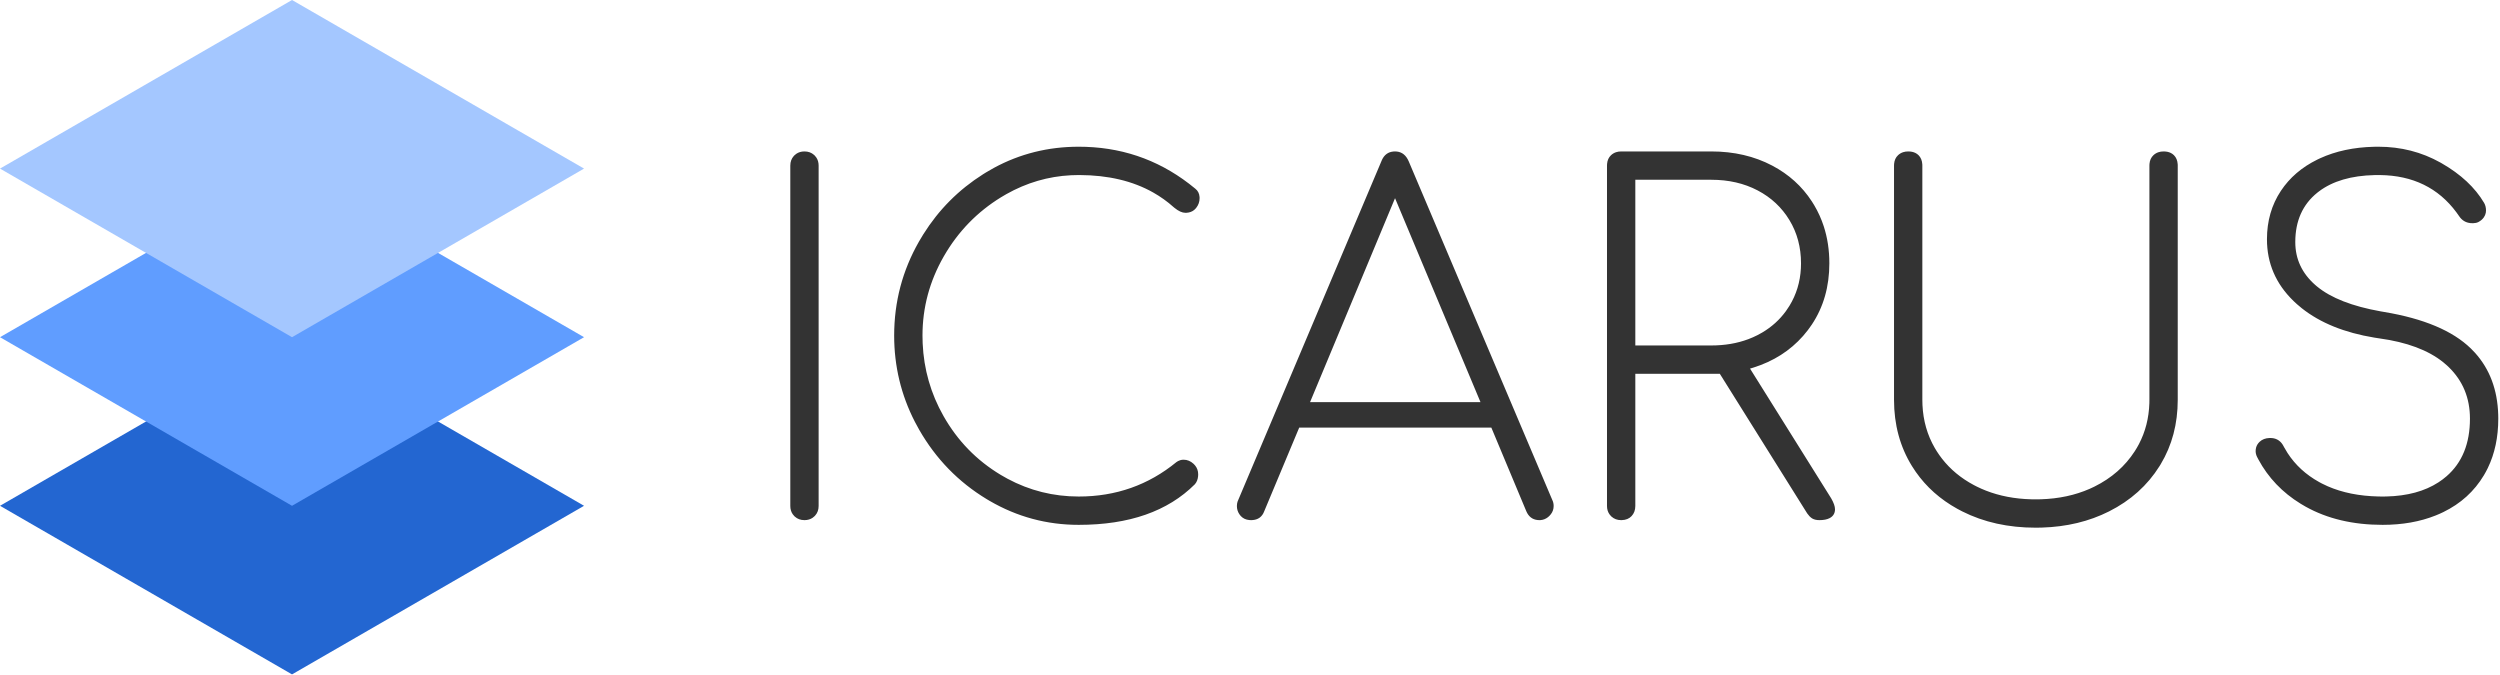
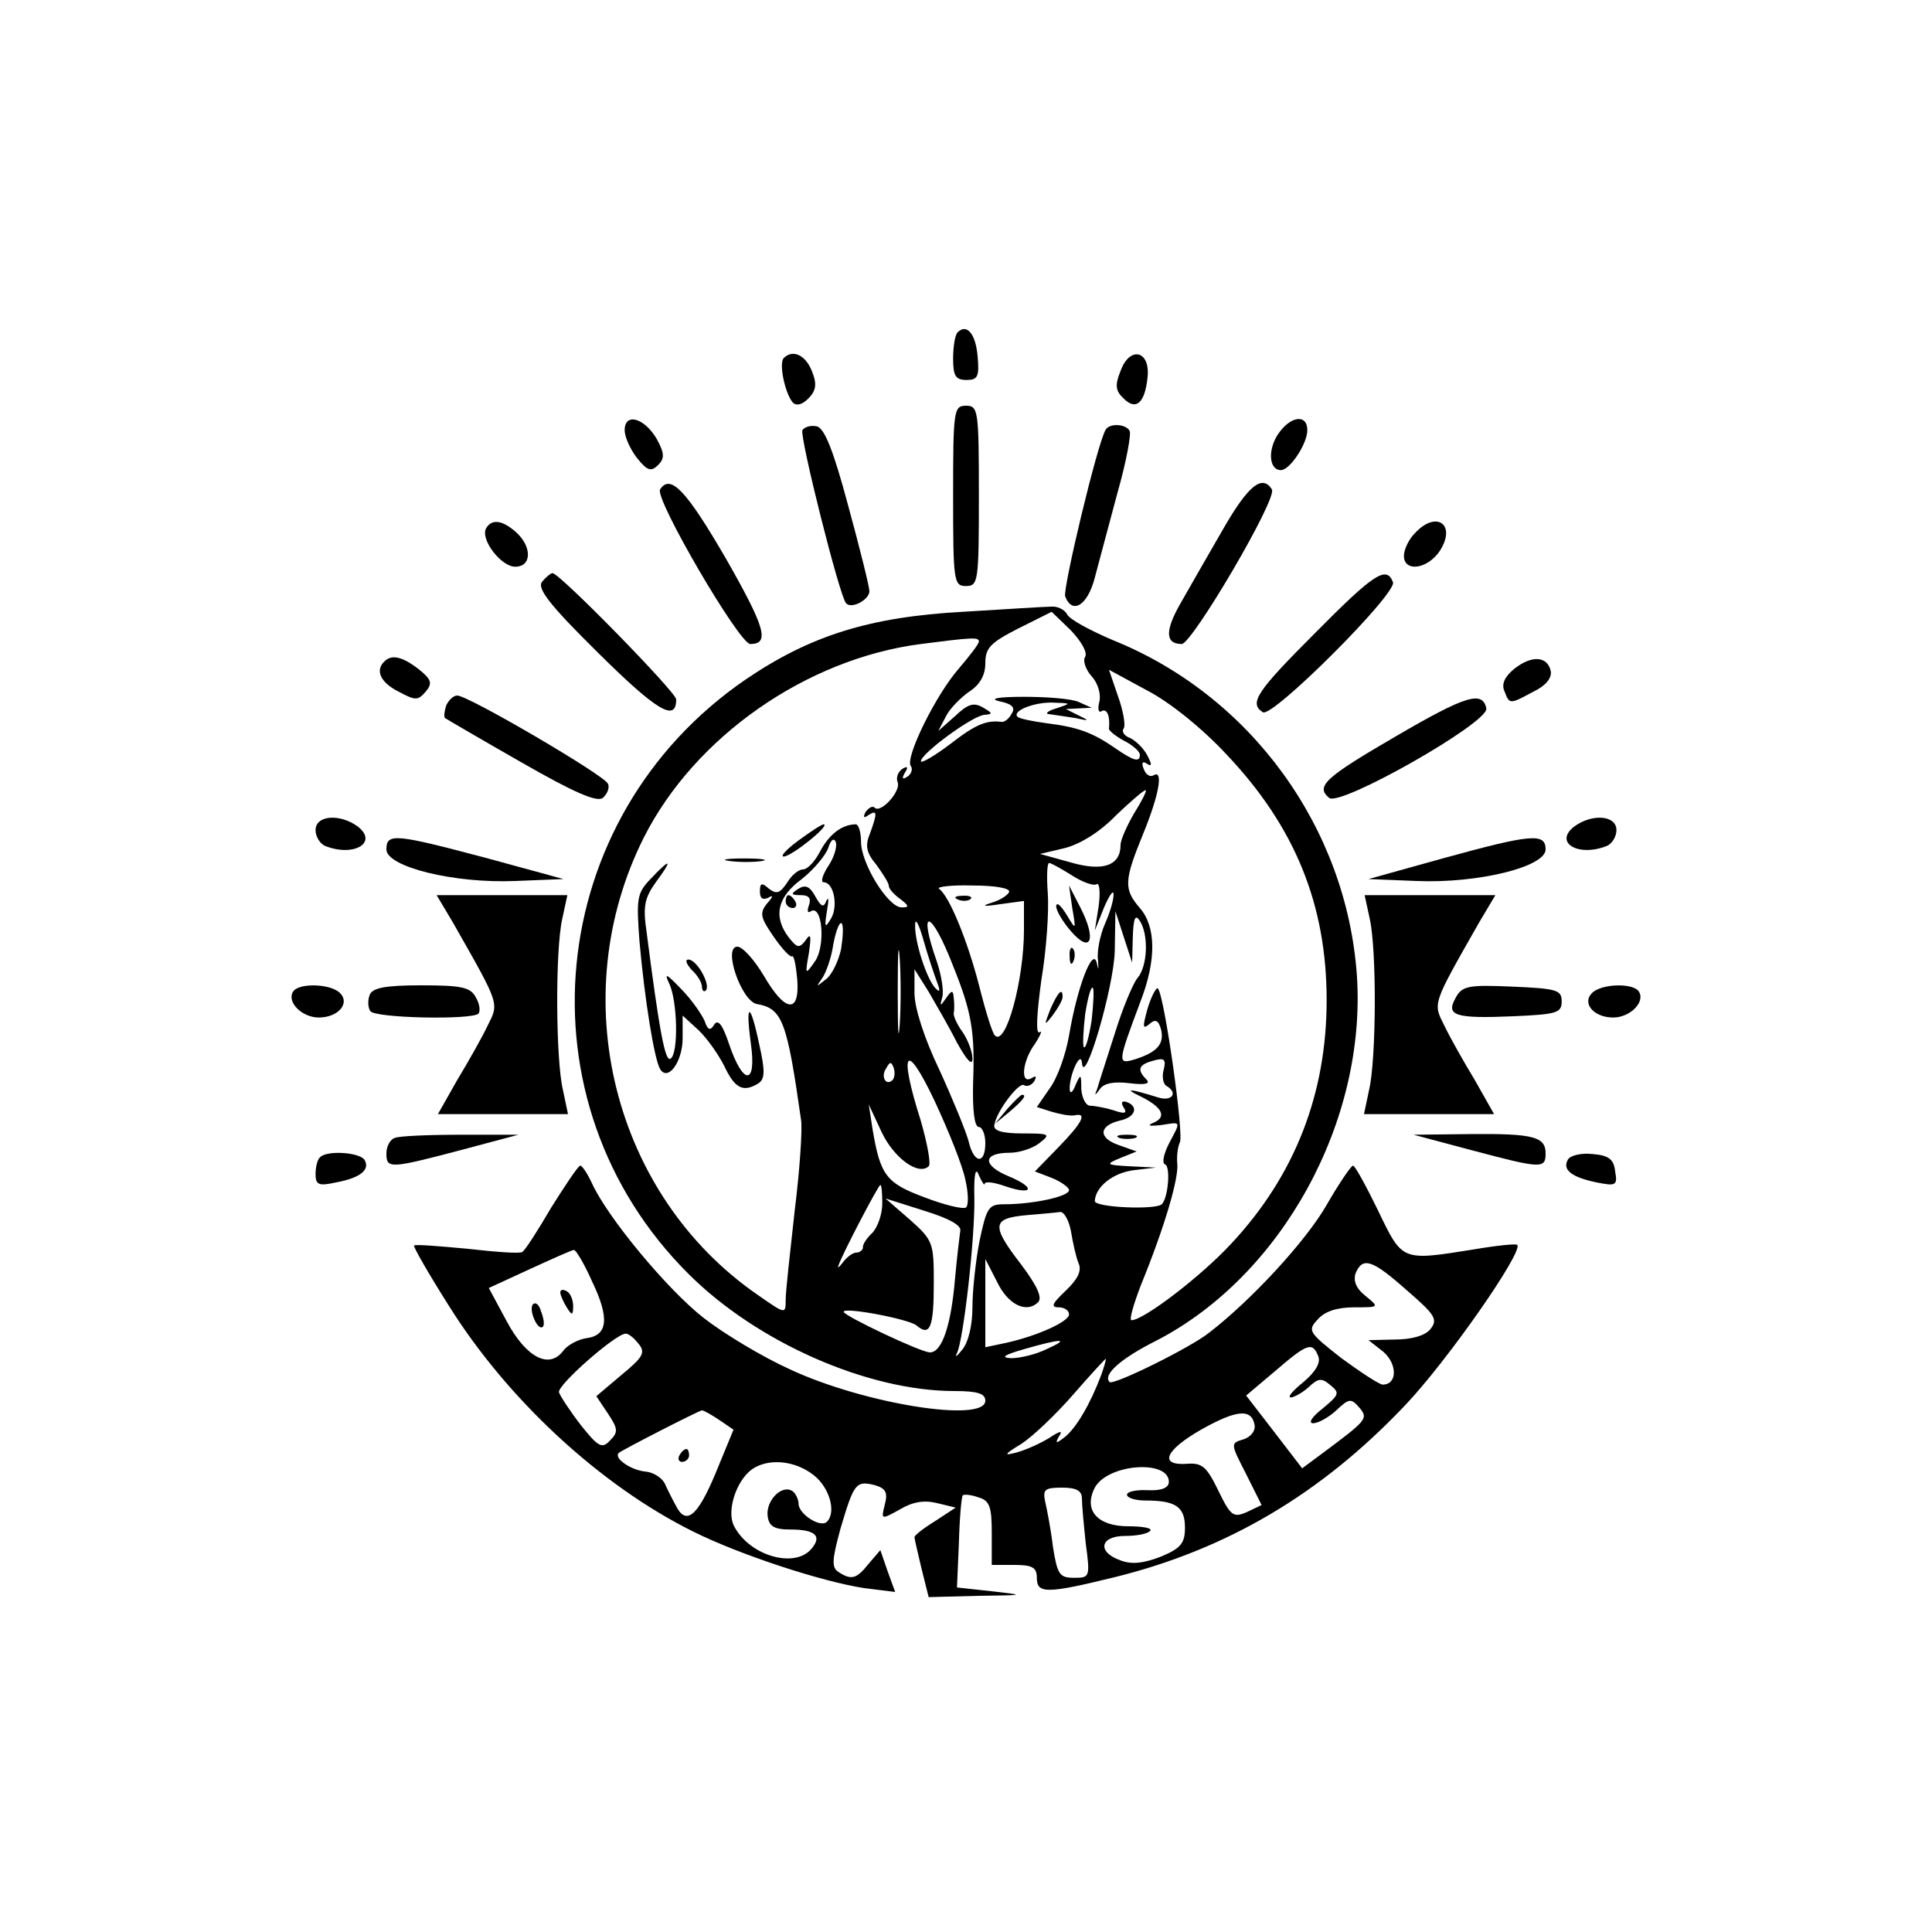
- <svg xmlns="http://www.w3.org/2000/svg" version="1.1" width="949" height="256" viewbox="0 0 949 256">
-   <path fill="#2366d1" d="M110.851 128L221.703 192L110.851 256L0 192Z" />
-   <path fill="#609dff" d="M110.851 64L221.703 128L110.851 192L0 128Z" />
-   <path fill="#a4c7ff" d="M110.851 0L221.703 64L110.851 128L0 64Z" />
-   <g transform="translate(300, 55.695), scale(0.7)" fill="#333">
-     <path d="M 613.888 10.24 L 613.888 137.216 A 60.705 60.705 0 0 0 613.954 140.055 Q 614.553 152.847 620.602 163.316 A 50.135 50.135 0 0 0 621.696 165.12 A 51.598 51.598 0 0 0 624.562 169.185 Q 631.357 177.897 641.762 183.449 A 63.11 63.11 0 0 0 643.456 184.32 A 61.649 61.649 0 0 0 648.369 186.492 Q 659.467 190.833 672.846 191.198 A 90.809 90.809 0 0 0 675.328 191.232 A 90.563 90.563 0 0 0 678.104 191.19 Q 692.78 190.74 704.7 185.489 A 61.259 61.259 0 0 0 707.2 184.32 Q 721.152 177.408 729.088 165.12 A 49.502 49.502 0 0 0 731.322 161.299 Q 736.63 151.203 736.997 139.036 A 60.335 60.335 0 0 0 737.024 137.216 L 737.024 10.24 A 10.857 10.857 0 0 1 737.062 9.315 Q 737.313 6.384 739.2 4.608 A 7.256 7.256 0 0 1 741.925 2.981 Q 743.196 2.56 744.704 2.56 Q 746.956 2.56 748.602 3.369 A 6.472 6.472 0 0 1 750.336 4.608 Q 752.167 6.439 752.361 9.499 A 11.729 11.729 0 0 1 752.384 10.24 L 752.384 137.216 Q 752.384 156.807 743.135 172.194 A 64.077 64.077 0 0 1 742.528 173.184 Q 732.672 188.928 715.136 197.76 Q 698.912 205.931 678.635 206.543 A 109.71 109.71 0 0 1 675.328 206.592 Q 653.056 206.592 635.52 197.76 A 77.835 77.835 0 0 1 632.828 196.338 Q 618.963 188.661 610.337 176.346 A 65.778 65.778 0 0 1 608.256 173.184 Q 598.528 157.44 598.528 137.216 L 598.528 10.24 A 10.857 10.857 0 0 1 598.566 9.315 Q 598.817 6.384 600.704 4.608 A 7.256 7.256 0 0 1 603.429 2.981 Q 604.7 2.56 606.208 2.56 Q 608.46 2.56 610.106 3.369 A 6.472 6.472 0 0 1 611.84 4.608 Q 613.671 6.439 613.865 9.499 A 11.729 11.729 0 0 1 613.888 10.24 Z M 895.488 8.96 A 69.507 69.507 0 0 0 894.88 8.615 Q 879.509 0 861.184 0 A 100.005 100.005 0 0 0 858.79 0.028 Q 842.342 0.422 829.568 6.272 A 61.75 61.75 0 0 0 828.078 6.979 Q 815.456 13.172 808.32 23.936 Q 800.768 35.328 800.768 50.176 Q 800.768 69.697 815.175 83.659 A 59.222 59.222 0 0 0 817.024 85.376 A 60.63 60.63 0 0 0 819.68 87.606 Q 834.727 99.526 859.059 103.529 A 133.91 133.91 0 0 0 861.696 103.936 Q 884.116 107.004 896.419 116.925 A 41.61 41.61 0 0 1 898.432 118.656 A 43.592 43.592 0 0 1 899.28 119.455 Q 910.848 130.653 910.848 147.456 Q 910.848 167.68 898.176 178.688 A 39.281 39.281 0 0 1 893.72 182.034 Q 882.522 189.266 865.531 189.672 A 85.481 85.481 0 0 1 863.488 189.696 A 102.18 102.18 0 0 1 861.3 189.673 Q 845.567 189.336 833.654 184.112 A 55.097 55.097 0 0 1 830.592 182.656 A 56.619 56.619 0 0 1 829.066 181.842 Q 818.274 175.871 811.94 166.114 A 47.528 47.528 0 0 1 809.984 162.816 A 12.115 12.115 0 0 0 809.808 162.46 Q 807.734 158.428 803.571 158.002 A 9.942 9.942 0 0 0 802.56 157.952 A 12.194 12.194 0 0 0 802.217 157.957 Q 798.871 158.051 796.8 160 A 7.449 7.449 0 0 0 796.119 160.731 Q 794.934 162.191 794.688 164.094 A 8.003 8.003 0 0 0 794.624 165.12 A 6.218 6.218 0 0 0 794.708 166.137 Q 794.803 166.708 795.004 167.28 A 7.895 7.895 0 0 0 795.392 168.192 A 65.044 65.044 0 0 0 796.099 169.546 Q 804.091 184.419 819.055 193.615 A 74.4 74.4 0 0 0 821.76 195.2 Q 839.424 205.056 863.488 205.056 Q 879.548 205.056 892.299 199.951 A 62.036 62.036 0 0 0 896.384 198.144 Q 910.592 191.232 918.4 178.176 A 51.186 51.186 0 0 0 920.533 174.225 Q 926.208 162.515 926.208 147.456 A 72.811 72.811 0 0 0 926.178 145.354 Q 925.592 125.061 913.589 111.755 A 49.8 49.8 0 0 0 911.36 109.44 Q 896.512 94.976 864.256 89.6 A 157.882 157.882 0 0 1 862.446 89.288 Q 839.242 85.142 827.904 75.776 A 41.218 41.218 0 0 1 826.977 74.987 Q 816.128 65.472 816.128 51.712 A 49.293 49.293 0 0 1 816.128 51.578 Q 816.175 34.522 828.032 24.96 A 35.234 35.234 0 0 1 828.891 24.289 Q 840.118 15.794 859.213 15.381 A 91.194 91.194 0 0 1 861.184 15.36 A 73.044 73.044 0 0 1 862.037 15.365 Q 888.747 15.677 903.514 35.593 A 59.37 59.37 0 0 1 904.96 37.632 Q 907.22 41.022 911.076 41.419 A 10.261 10.261 0 0 0 912.128 41.472 A 14.543 14.543 0 0 0 912.743 41.459 Q 914.336 41.392 915.2 40.96 A 10.655 10.655 0 0 0 915.336 40.891 Q 916.348 40.366 917.135 39.681 A 7.607 7.607 0 0 0 918.4 38.272 Q 919.197 37.122 919.442 35.787 A 6.761 6.761 0 0 0 919.552 34.56 Q 919.552 32.256 918.528 30.464 Q 911.104 17.92 895.488 8.96 Z M 160.311 0.068 A 110.648 110.648 0 0 0 156.416 0 Q 131.565 0 110.402 11.483 A 99.343 99.343 0 0 0 106.112 13.952 A 109.009 109.009 0 0 0 104.543 14.926 Q 84.677 27.489 72.14 47.479 A 111.393 111.393 0 0 0 69.76 51.456 Q 56.32 75.008 56.32 102.4 Q 56.32 127.331 67.56 149.187 A 107.592 107.592 0 0 0 69.888 153.472 Q 83.456 177.152 106.496 191.104 A 103.444 103.444 0 0 0 108.082 192.045 Q 130.459 205.056 156.416 205.056 Q 197.376 205.056 219.392 183.04 Q 220.918 181.296 221.145 178.624 A 11.364 11.364 0 0 0 221.184 177.664 Q 221.184 174.906 219.514 172.852 A 8.614 8.614 0 0 0 218.752 172.032 A 10.501 10.501 0 0 0 218.638 171.925 Q 216.248 169.728 213.248 169.728 A 6.244 6.244 0 0 0 211.549 169.961 Q 210.906 170.141 210.291 170.463 A 7.508 7.508 0 0 0 209.408 171.008 Q 186.624 189.696 156.416 189.696 Q 135.765 189.696 117.743 180.022 A 87.237 87.237 0 0 1 114.048 177.92 Q 94.464 166.144 83.072 146.048 Q 72.704 127.758 71.772 106.604 A 95.549 95.549 0 0 1 71.68 102.4 Q 71.68 79.616 83.2 59.52 A 97.348 97.348 0 0 1 83.35 59.26 Q 94.847 39.346 114.304 27.392 A 88.056 88.056 0 0 1 117.155 25.713 Q 133.663 16.406 152.218 15.466 A 82.911 82.911 0 0 1 156.416 15.36 A 117.212 117.212 0 0 1 156.817 15.361 Q 180.184 15.441 196.829 24.848 A 63.01 63.01 0 0 1 207.872 32.768 A 23.034 23.034 0 0 0 208.339 33.158 Q 211.641 35.84 214.272 35.84 A 9.974 9.974 0 0 0 214.911 35.82 Q 217.343 35.664 219.009 34.296 A 6.873 6.873 0 0 0 219.904 33.408 A 9.994 9.994 0 0 0 220.133 33.126 Q 221.952 30.799 221.952 27.904 A 8.988 8.988 0 0 0 221.929 27.259 Q 221.724 24.398 219.648 22.784 A 110.881 110.881 0 0 0 219.543 22.697 Q 193.686 1.244 160.311 0.068 Z M 551.168 198.4 L 504.064 123.136 L 499.456 123.136 L 458.24 123.136 L 458.24 194.816 Q 458.24 198.144 456.192 200.32 Q 454.232 202.403 450.865 202.492 A 11.487 11.487 0 0 1 450.56 202.496 Q 447.452 202.496 445.349 200.598 A 7.871 7.871 0 0 1 445.056 200.32 A 7.525 7.525 0 0 1 444.182 199.275 Q 442.889 197.403 442.88 194.85 A 10.179 10.179 0 0 1 442.88 194.816 L 442.88 10.24 A 10.857 10.857 0 0 1 442.918 9.315 Q 443.169 6.384 445.056 4.608 A 7.256 7.256 0 0 1 447.781 2.981 Q 449.052 2.56 450.56 2.56 L 499.456 2.56 Q 517.888 2.56 532.48 10.24 Q 545.954 17.332 553.971 29.662 A 58.968 58.968 0 0 1 555.264 31.744 A 56.737 56.737 0 0 1 560.414 43.13 Q 563.456 52.468 563.456 63.232 Q 563.456 82.2 553.946 96.465 A 56.692 56.692 0 0 1 551.808 99.456 A 58.849 58.849 0 0 1 549.212 102.618 Q 538.621 114.637 522.253 119.779 A 72.195 72.195 0 0 1 520.448 120.32 L 564.48 190.72 Q 566.528 194.304 566.528 196.608 A 6.599 6.599 0 0 1 566.478 197.436 Q 566.253 199.208 565.035 200.395 A 5.625 5.625 0 0 1 564.352 200.96 A 6.473 6.473 0 0 1 563.547 201.443 Q 561.472 202.496 558.08 202.496 Q 555.751 202.496 554.27 201.649 A 4.911 4.911 0 0 1 553.984 201.472 Q 552.654 200.585 551.515 198.93 A 14.447 14.447 0 0 1 551.168 198.4 Z M 399.104 197.632 L 380.16 152.32 L 275.968 152.32 L 257.024 197.632 Q 255.324 202.248 250.396 202.483 A 11.297 11.297 0 0 1 249.856 202.496 A 10.258 10.258 0 0 1 248.931 202.455 Q 246.143 202.203 244.4 200.383 A 6.997 6.997 0 0 1 244.224 200.192 A 8.678 8.678 0 0 1 243.477 199.224 Q 242.176 197.264 242.176 194.816 A 7.805 7.805 0 0 1 242.282 193.521 A 7.181 7.181 0 0 1 242.944 191.488 L 320.512 7.936 A 12.196 12.196 0 0 1 320.852 7.129 Q 322.805 2.936 327.14 2.591 A 10.038 10.038 0 0 1 327.936 2.56 A 9.004 9.004 0 0 1 328.947 2.615 Q 333.29 3.106 335.36 7.936 L 413.184 191.488 Q 413.952 193.024 413.952 194.816 A 7.64 7.64 0 0 1 413.846 196.101 Q 413.457 198.383 411.648 200.192 A 9.044 9.044 0 0 1 410.871 200.886 Q 409.083 202.303 406.879 202.473 A 7.908 7.908 0 0 1 406.272 202.496 A 9.93 9.93 0 0 1 405.339 202.453 Q 400.96 202.04 399.104 197.632 Z M 15.36 10.24 L 15.36 194.816 Q 15.36 197.924 13.462 200.027 A 7.871 7.871 0 0 1 13.184 200.32 A 7.525 7.525 0 0 1 12.139 201.194 Q 10.267 202.487 7.714 202.496 A 10.179 10.179 0 0 1 7.68 202.496 Q 4.572 202.496 2.469 200.598 A 7.871 7.871 0 0 1 2.176 200.32 A 7.525 7.525 0 0 1 1.302 199.275 Q 0.009 197.403 0 194.85 A 10.179 10.179 0 0 1 0 194.816 L 0 10.24 Q 0 7.132 1.898 5.029 A 7.871 7.871 0 0 1 2.176 4.736 A 7.525 7.525 0 0 1 3.221 3.862 Q 5.093 2.569 7.646 2.56 A 10.179 10.179 0 0 1 7.68 2.56 Q 10.788 2.56 12.891 4.458 A 7.871 7.871 0 0 1 13.184 4.736 A 7.525 7.525 0 0 1 14.058 5.781 Q 15.351 7.653 15.36 10.206 A 10.179 10.179 0 0 1 15.36 10.24 Z M 281.856 138.496 L 374.272 138.496 L 327.936 27.904 L 281.856 138.496 Z M 458.24 107.776 L 499.456 107.776 Q 510.418 107.776 519.519 104.362 A 48.175 48.175 0 0 0 524.544 102.144 A 47.471 47.471 0 0 0 527.059 100.761 Q 534.75 96.219 539.878 89.183 A 43.678 43.678 0 0 0 541.824 86.272 Q 547.436 77.109 548.027 65.896 A 50.673 50.673 0 0 0 548.096 63.232 Q 548.096 50.176 541.824 39.808 Q 535.552 29.44 524.544 23.68 Q 513.536 17.92 499.456 17.92 L 458.24 17.92 L 458.24 107.776 Z" vector-effect="non-scaling-stroke" />
+ <svg xmlns="http://www.w3.org/2000/svg" version="1.0" width="300pt" height="300pt" viewBox="0 0 300 300" preserveAspectRatio="xMidYMid meet">
+   <g transform="translate(0,300) scale(0.1,-0.1)" fill="#000000" stroke="none">
+     <path d="M1487 2484 c-4 -4 -7 -22 -7 -41 0 -27 4 -33 21 -33 17 0 20 5 17 37 -3 35 -17 51 -31 37z" />
+     <path d="M1217 2444 c-8 -8 2 -55 14 -69 6 -6 15 -3 24 6 12 12 14 22 6 42 -10 26 -30 35 -44 21z" />
+     <path d="M1740 2424 c-9 -22 -8 -31 5 -43 19 -19 33 -7 37 34 4 41 -28 48 -42 9z" />
+     <path d="M1480 2230 c0 -133 1 -140 20 -140 19 0 20 7 20 140 0 133 -1 140 -20 140 -19 0 -20 -7 -20 -140z" />
+     <path d="M970 2332 c0 -11 9 -30 19 -43 16 -20 22 -22 33 -11 10 10 10 18 -2 40 -19 33 -50 42 -50 14z" />
+     <path d="M1984 2325 c-16 -25 -13 -55 5 -55 14 0 41 41 41 62 0 26 -27 22 -46 -7z" />
+     <path d="M1246 2332 c-5 -8 58 -260 68 -269 9 -9 36 6 36 19 0 7 -15 67 -33 133 -23 86 -37 121 -49 123 -9 2 -19 -1 -22 -6z" />
+     <path d="M1717 2333 c-13 -21 -67 -248 -63 -259 11 -29 35 -14 46 29 6 23 22 82 35 131 14 49 22 93 19 97 -6 11 -31 12 -37 2z" />
+     <path d="M1025 2240 c-9 -14 123 -240 140 -240 31 0 23 26 -38 133 -61 105 -86 132 -102 107z" />
+     <path d="M1899 2178 c-23 -40 -53 -92 -66 -115 -24 -42 -24 -63 2 -63 16 0 149 226 140 240 -15 24 -37 6 -76 -62z" />
+     <path d="M755 2180 c-10 -17 23 -60 45 -60 26 0 26 31 2 53 -21 19 -38 22 -47 7z" />
+     <path d="M2197 2172 c-10 -10 -17 -26 -17 -35 0 -26 37 -21 56 8 26 41 -6 63 -39 27z" />
+     <path d="M842 2097 c-9 -10 11 -36 87 -111 91 -90 121 -108 121 -72 0 11 -181 196 -192 196 -3 0 -10 -6 -16 -13z" />
+     <path d="M2042 2017 c-91 -91 -103 -109 -81 -123 15 -9 209 185 202 202 -10 26 -29 14 -121 -79z" />
+     <path d="M1495 2050 c-145 -8 -237 -37 -337 -105 -314 -215 -357 -656 -89 -923 106 -106 278 -182 413 -182 36 0 48 -4 48 -15 0 -35 -189 -5 -304 49 -42 19 -102 55 -134 80 -57 45 -149 156 -173 209 -7 15 -15 27 -18 27 -3 0 -23 -30 -45 -65 -21 -36 -41 -67 -45 -69 -3 -3 -42 0 -86 5 -43 4 -80 7 -82 5 -2 -1 22 -43 53 -92 91 -146 235 -280 380 -352 72 -36 200 -78 266 -88 l48 -6 -12 33 -11 32 -18 -21 c-19 -24 -27 -26 -47 -13 -11 7 -10 19 3 67 21 71 24 75 53 68 17 -5 21 -11 16 -30 -6 -24 -6 -24 23 -8 20 12 38 15 58 10 l29 -7 -32 -21 c-18 -11 -32 -22 -32 -25 0 -2 5 -24 11 -49 l11 -44 77 2 c73 1 74 1 22 7 l-55 6 3 70 c1 38 4 71 6 73 2 2 13 1 24 -3 18 -5 21 -15 21 -56 l0 -49 35 0 c28 0 35 -4 35 -20 0 -25 15 -25 121 1 174 43 320 129 450 266 66 69 185 240 175 250 -2 2 -32 -1 -67 -7 -113 -18 -111 -19 -149 60 -19 39 -36 70 -39 70 -3 0 -22 -28 -41 -61 -32 -56 -117 -148 -182 -198 -28 -23 -150 -83 -155 -77 -11 11 16 36 74 65 194 101 325 340 310 566 -16 230 -165 435 -379 521 -35 15 -67 32 -71 40 -4 8 -16 13 -25 12 -9 0 -71 -4 -137 -8z m190 -70 c-4 -6 1 -20 10 -30 10 -11 15 -28 12 -40 -3 -11 -1 -18 4 -14 8 4 13 -8 11 -27 -1 -3 10 -12 23 -19 14 -7 25 -17 25 -22 0 -12 -9 -10 -38 10 -36 25 -59 33 -107 39 -22 3 -42 7 -45 10 -9 9 26 23 55 22 29 -1 29 -1 5 -9 -14 -4 -18 -9 -10 -9 8 -1 26 -4 40 -6 22 -5 22 -4 5 4 l-20 10 20 1 20 1 -20 9 c-11 5 -49 8 -85 8 -41 0 -55 -3 -38 -7 20 -4 25 -10 19 -19 -4 -8 -11 -13 -15 -13 -24 3 -40 -3 -80 -34 -25 -19 -46 -31 -46 -27 0 12 82 72 99 72 13 1 12 3 -2 11 -15 9 -24 6 -44 -13 l-26 -23 12 23 c6 12 23 29 36 38 17 11 25 26 25 44 0 24 8 32 51 54 l52 26 30 -29 c16 -17 26 -34 22 -41z m-165 24 c0 -4 -14 -22 -31 -42 -36 -41 -83 -137 -75 -151 4 -5 1 -13 -5 -17 -8 -5 -9 -3 -4 6 6 9 4 11 -4 6 -7 -5 -10 -14 -7 -21 5 -14 -27 -49 -36 -39 -3 3 -9 0 -14 -7 -4 -8 -3 -10 4 -5 14 9 15 5 3 -28 -8 -19 -6 -30 10 -49 10 -14 19 -28 19 -32 0 -5 8 -14 18 -21 14 -11 14 -13 2 -13 -21 0 -63 68 -63 102 0 15 -4 27 -8 27 -21 0 -41 -15 -55 -41 -8 -16 -20 -29 -27 -29 -7 0 -18 -9 -25 -21 -11 -16 -16 -18 -28 -9 -11 10 -14 9 -14 -4 0 -11 4 -14 13 -10 8 5 8 2 -2 -9 -12 -15 -10 -22 10 -51 13 -19 26 -33 29 -31 3 2 6 -15 8 -36 4 -54 -19 -51 -52 6 -15 25 -33 45 -41 45 -23 0 6 -84 30 -89 40 -7 47 -26 69 -181 2 -13 -2 -76 -10 -140 -7 -63 -14 -125 -14 -138 0 -23 0 -23 -43 7 -225 155 -302 463 -177 711 79 156 252 277 430 300 78 10 90 11 90 4z m385 -176 c106 -112 155 -233 155 -381 0 -145 -49 -272 -148 -378 -46 -50 -136 -119 -155 -119 -4 0 3 24 14 53 38 93 60 169 57 191 -1 11 1 26 4 32 7 10 -24 229 -34 239 -2 3 -10 -11 -16 -31 -8 -29 -8 -33 3 -24 9 8 14 6 18 -9 5 -22 -6 -35 -41 -46 -27 -8 -27 -6 9 90 25 65 24 116 -1 145 -25 29 -25 42 5 115 25 61 32 101 16 91 -5 -3 -12 1 -15 10 -4 9 -2 13 5 8 8 -5 8 -1 0 14 -6 11 -18 22 -26 26 -9 3 -14 10 -10 15 3 5 -1 28 -9 50 l-14 41 59 -32 c35 -18 86 -59 124 -100z m-144 -91 c-11 -19 -21 -41 -21 -49 0 -32 -27 -42 -78 -27 l-47 13 38 9 c24 6 55 25 80 51 23 22 44 40 46 39 2 -1 -6 -17 -18 -36z m-475 -82 c-9 -14 -12 -25 -7 -25 16 0 23 -38 11 -57 -9 -15 -10 -13 -6 12 3 17 3 24 -1 16 -4 -11 -8 -9 -17 7 -8 15 -15 19 -26 12 -13 -8 -12 -10 4 -10 12 0 16 -5 12 -16 -3 -8 -2 -13 3 -9 18 11 23 -53 7 -77 -16 -23 -16 -22 -10 12 4 27 3 32 -5 20 -10 -13 -13 -12 -26 4 -25 33 -18 63 20 91 19 15 37 37 41 48 4 13 9 17 12 9 2 -7 -3 -24 -12 -37z m378 -14 c17 -11 34 -17 39 -14 4 3 6 -12 3 -34 l-6 -38 14 35 c8 19 15 29 15 22 1 -7 -5 -28 -13 -46 -8 -18 -13 -44 -11 -57 1 -16 1 -17 -2 -4 -6 25 -30 -36 -43 -113 -5 -29 -18 -66 -30 -82 l-20 -29 22 -7 c13 -4 29 -7 36 -6 21 5 13 -11 -25 -50 l-36 -37 26 -10 c15 -6 27 -15 27 -19 0 -10 -56 -22 -101 -22 -24 0 -27 -5 -38 -57 -6 -31 -11 -77 -11 -103 0 -27 -6 -54 -16 -66 -8 -10 -12 -13 -8 -5 10 20 28 178 27 241 -1 37 2 49 7 35 5 -11 9 -17 9 -13 1 4 15 2 32 -4 44 -15 48 -2 4 16 -40 17 -39 36 3 36 15 0 36 7 46 15 18 14 16 15 -26 15 -31 0 -46 4 -44 13 3 21 38 67 46 62 5 -3 12 0 16 6 4 8 3 9 -4 5 -18 -11 -15 26 5 53 9 14 12 22 7 18 -6 -3 -4 30 3 81 8 48 12 108 10 135 -2 26 -1 47 2 47 3 0 19 -9 35 -19z m-97 -26 c-2 -5 -14 -13 -28 -17 -16 -5 -12 -6 14 -2 l37 5 0 -45 c0 -78 -28 -181 -45 -164 -4 3 -15 39 -25 79 -18 69 -46 138 -62 149 -4 3 20 6 52 5 34 0 59 -4 57 -10z m-112 -140 c5 -13 5 -17 -2 -10 -14 14 -33 73 -32 99 0 12 6 1 13 -24 7 -25 17 -54 21 -65z m304 70 c1 30 4 36 11 25 14 -22 12 -71 -4 -89 -7 -9 -23 -47 -35 -86 -12 -38 -25 -77 -27 -85 -5 -12 -4 -12 4 -1 6 9 22 12 46 9 24 -3 33 -1 26 6 -15 15 -12 23 11 29 17 5 20 2 16 -14 -3 -10 -1 -22 4 -25 19 -11 9 -25 -13 -18 -45 14 -53 14 -28 2 35 -17 42 -32 22 -41 -12 -5 -8 -6 11 -4 32 5 31 7 12 -29 -8 -16 -11 -30 -6 -32 9 -3 5 -52 -5 -62 -10 -9 -104 -5 -104 5 1 22 28 44 61 48 l34 4 -40 2 c-38 2 -39 3 -15 13 l25 10 -28 10 c-32 11 -31 30 2 38 24 5 30 22 10 29 -7 2 -9 -1 -4 -9 6 -9 1 -10 -16 -4 -13 4 -30 7 -36 7 -7 0 -13 12 -14 26 0 24 -1 24 -9 6 -5 -13 -9 -14 -9 -5 0 22 17 59 19 40 3 -42 50 118 51 174 l1 61 13 -40 13 -40 1 40z m-453 -19 c-4 -18 -14 -40 -24 -47 -15 -12 -15 -12 -6 1 6 8 15 32 18 54 4 21 10 36 13 32 3 -3 2 -21 -1 -40z m174 -26 c29 -72 34 -102 31 -182 -1 -42 2 -68 9 -68 5 0 10 -11 10 -25 0 -34 -18 -32 -26 3 -4 15 -24 64 -45 110 -24 50 -39 97 -39 120 l0 37 22 -35 c11 -19 32 -55 44 -79 15 -27 24 -37 24 -25 0 11 -7 29 -15 41 -9 12 -15 26 -14 30 1 4 1 15 0 23 -1 13 -3 13 -12 0 -9 -13 -10 -13 -6 1 3 9 -1 34 -8 55 -31 88 -9 82 25 -6z m-83 -92 c-2 -29 -3 -6 -3 52 0 58 1 81 3 53 2 -29 2 -77 0 -105z m298 7 c-4 -25 -9 -44 -12 -41 -2 2 -1 25 2 51 4 25 9 44 12 41 2 -2 1 -25 -2 -51z m-196 -247 c5 -21 5 -40 1 -43 -5 -3 -34 4 -65 16 -59 22 -68 34 -80 105 l-6 39 20 -43 c19 -40 57 -68 73 -53 4 3 -2 35 -12 70 -35 110 -24 127 21 32 22 -47 44 -102 48 -123z m-113 155 c-10 -10 -19 5 -10 18 6 11 8 11 12 0 2 -7 1 -15 -2 -18z m-16 -192 c0 -16 -7 -36 -15 -45 -9 -8 -16 -19 -15 -23 0 -4 -5 -8 -10 -8 -6 0 -15 -7 -21 -15 -6 -8 -9 -10 -7 -5 6 18 62 125 65 125 2 0 3 -13 3 -29z m121 -43 c-1 -7 -5 -40 -8 -73 -6 -72 -20 -115 -39 -115 -14 0 -134 57 -134 63 0 8 100 -11 113 -21 21 -18 27 -4 27 66 0 62 -1 66 -37 98 l-38 33 60 -19 c39 -12 59 -23 56 -32z m172 0 c3 -18 8 -41 12 -50 5 -12 -2 -25 -21 -43 -20 -19 -23 -25 -10 -25 9 0 16 -5 16 -11 0 -11 -48 -33 -97 -44 l-33 -7 0 69 0 68 18 -35 c17 -36 46 -50 64 -32 7 7 -2 26 -26 58 -47 61 -46 72 7 77 23 2 47 4 53 5 6 1 14 -13 17 -30z m-744 -77 c28 -58 25 -85 -9 -89 -13 -2 -29 -11 -35 -19 -22 -30 -58 -11 -88 45 l-28 52 63 29 c35 16 66 30 69 30 3 1 16 -21 28 -48z m1266 -15 c44 -38 48 -45 36 -60 -8 -10 -29 -16 -55 -16 l-41 -1 23 -18 c22 -19 22 -51 -1 -51 -5 0 -34 19 -64 41 -51 40 -53 43 -37 60 11 13 31 19 57 19 39 0 39 0 17 18 -14 11 -19 23 -15 35 11 26 26 21 80 -27z m-1194 -82 c12 -14 8 -21 -26 -49 l-39 -33 18 -27 c16 -24 16 -29 3 -42 -12 -13 -18 -10 -45 24 -17 22 -32 45 -34 51 -3 11 87 90 103 91 4 1 13 -6 20 -15z m634 -9 c-16 -8 -41 -14 -55 -14 -17 1 -11 5 20 14 59 17 73 17 35 0z m422 -11 c4 -10 -4 -24 -23 -40 -16 -13 -25 -23 -20 -24 5 0 18 7 28 16 15 14 20 15 34 3 15 -12 13 -15 -12 -36 -17 -13 -23 -23 -15 -23 8 0 24 9 36 20 20 19 23 19 36 4 14 -17 12 -19 -62 -74 l-27 -20 -43 56 -44 57 45 38 c50 43 58 46 67 23z m-337 -29 c-17 -45 -38 -81 -56 -96 -14 -11 -16 -11 -10 0 7 10 3 10 -15 -2 -13 -8 -35 -18 -49 -22 -22 -6 -22 -4 6 13 17 11 53 45 80 76 27 31 50 56 51 56 1 0 -2 -11 -7 -25z m-593 -70 l22 -15 -28 -68 c-28 -67 -46 -82 -62 -49 -5 9 -13 25 -17 34 -5 9 -18 17 -30 18 -22 2 -50 21 -41 29 6 5 123 65 129 66 3 0 15 -7 27 -15z m831 -7 c2 -9 -5 -19 -17 -23 -21 -6 -20 -7 4 -54 l24 -48 -23 -11 c-21 -9 -25 -6 -44 33 -18 37 -25 44 -49 42 -44 -3 -34 21 22 53 55 31 78 33 83 8z m-684 -79 c24 -19 35 -57 20 -72 -10 -10 -44 12 -44 28 0 7 -5 17 -10 20 -17 10 -41 -16 -38 -39 2 -16 10 -21 35 -21 39 0 50 -10 33 -30 -26 -31 -96 -11 -120 35 -12 22 2 69 27 88 25 18 67 15 97 -9z m551 -10 c0 -9 -11 -14 -32 -13 -18 1 -33 -2 -33 -7 0 -5 13 -9 29 -9 47 0 61 -10 61 -42 0 -24 -6 -32 -37 -45 -26 -10 -45 -13 -63 -6 -37 13 -32 38 7 38 17 0 35 3 39 8 4 4 -11 7 -34 7 -48 0 -70 25 -52 60 20 37 115 44 115 9z m-135 -26 c0 -10 3 -42 6 -70 7 -52 6 -53 -18 -53 -23 0 -26 5 -33 48 -3 26 -9 57 -12 70 -4 19 -1 22 26 22 23 0 31 -5 31 -17z" />
+     <path d="M1240 1695 c-19 -14 -29 -25 -23 -25 12 0 73 49 62 50 -3 0 -20 -11 -39 -25z" />
+     <path d="M1133 1663 c15 -2 37 -2 50 0 12 2 0 4 -28 4 -27 0 -38 -2 -22 -4z" />
+     <path d="M1010 1635 c-21 -22 -22 -30 -17 -97 8 -90 23 -183 32 -198 12 -20 35 11 35 48 l0 35 24 -22 c14 -13 32 -39 41 -57 16 -34 29 -41 53 -26 10 7 10 20 1 60 -14 67 -22 67 -13 1 9 -65 -12 -65 -34 0 -10 30 -17 39 -23 30 -6 -10 -10 -9 -15 6 -5 11 -21 34 -37 50 -22 23 -26 25 -18 8 13 -26 15 -110 2 -117 -8 -5 -17 41 -37 197 -6 40 -3 53 15 78 26 35 23 38 -9 4z" />
+     <path d="M1074 1494 c9 -8 16 -20 16 -26 0 -6 3 -9 6 -6 8 9 -14 48 -27 48 -6 0 -3 -7 5 -16z" />
+     <path d="M1220 1600 c0 -5 5 -10 11 -10 5 0 7 5 4 10 -3 6 -8 10 -11 10 -2 0 -4 -4 -4 -10z" />
+     <path d="M1665 1590 c6 -35 6 -35 -9 -10 -9 14 -15 20 -16 13 0 -7 10 -24 23 -39 31 -36 40 -13 15 36 l-18 35 5 -35z" />
+     <path d="M1661 1514 c0 -11 3 -14 6 -6 3 7 2 16 -1 19 -3 4 -6 -2 -5 -13z" />
+     <path d="M1631 1433 c-10 -26 -10 -27 4 -9 8 11 15 23 15 28 0 15 -7 8 -19 -19z" />
+     <path d="M1564 1278 l-19 -23 23 19 c21 18 27 26 19 26 -2 0 -12 -10 -23 -22z" />
+     <path d="M1488 1603 c7 -3 16 -2 19 1 4 3 -2 6 -13 5 -11 0 -14 -3 -6 -6z" />
+     <path d="M1738 1233 c6 -2 18 -2 25 0 6 3 1 5 -13 5 -14 0 -19 -2 -12 -5z" />
+     <path d="M870 993 c0 -4 5 -15 10 -23 8 -13 10 -13 10 2 0 9 -4 20 -10 23 -5 3 -10 3 -10 -2z" />
+     <path d="M827 974 c-6 -10 9 -42 16 -34 3 3 1 14 -3 24 -3 11 -9 15 -13 10z" />
+     <path d="M1055 740 c-3 -5 -1 -10 4 -10 6 0 11 5 11 10 0 6 -2 10 -4 10 -3 0 -8 -4 -11 -10z" />
+     <path d="M597 1973 c-15 -14 -6 -33 22 -47 26 -14 30 -14 42 0 11 13 9 19 -11 35 -26 20 -42 23 -53 12z" />
+     <path d="M2352 1962 c-15 -12 -21 -24 -16 -35 8 -21 8 -21 45 -1 19 9 29 21 27 32 -5 23 -29 25 -56 4z" />
+     <path d="M693 1905 c-3 -9 -4 -18 -2 -20 3 -2 56 -33 119 -69 82 -47 117 -62 126 -55 7 6 11 16 8 22 -5 13 -217 137 -234 137 -6 0 -13 -7 -17 -15z" />
+     <path d="M2168 1857 c-110 -64 -126 -78 -104 -96 17 -14 248 117 244 139 -6 28 -32 20 -140 -43z" />
+     <path d="M490 1711 c0 -10 7 -22 16 -25 44 -17 82 6 49 31 -28 20 -65 17 -65 -6z" />
+     <path d="M2445 1717 c-33 -25 5 -48 49 -31 9 3 16 15 16 25 0 23 -37 26 -65 6z" />
+     <path d="M600 1681 c0 -27 105 -53 200 -49 l75 3 -121 33 c-140 37 -154 39 -154 13z" />
+     <path d="M2240 1667 l-115 -32 75 -3 c95 -4 200 22 200 49 0 26 -22 24 -160 -14z" />
+     <path d="M703 1568 c74 -130 72 -125 54 -161 -8 -17 -30 -56 -47 -84 l-30 -53 101 0 101 0 -8 38 c-11 47 -12 215 -1 265 l8 37 -101 0 -102 0 25 -42z" />
+     <path d="M2127 1573 c11 -50 10 -218 -1 -265 l-8 -38 101 0 101 0 -30 53 c-17 28 -39 67 -47 84 -18 36 -20 31 54 161 l25 42 -102 0 -101 0 8 -37z" />
+     <path d="M455 1460 c-10 -16 14 -40 40 -40 30 0 49 22 33 38 -15 15 -65 16 -73 2z" />
+     <path d="M574 1455 c-3 -8 -3 -19 1 -25 7 -11 157 -14 168 -4 3 4 2 15 -4 25 -8 16 -22 19 -85 19 -56 0 -76 -4 -80 -15z" />
+     <path d="M2260 1450 c-15 -27 -1 -32 91 -28 66 3 74 5 74 23 0 18 -8 20 -77 23 -69 3 -78 1 -88 -18z" />
+     <path d="M2472 1458 c-16 -16 3 -38 33 -38 26 0 50 24 40 40 -8 14 -58 13 -73 -2z" />
+     <path d="M613 1233 c-7 -2 -13 -13 -13 -24 0 -24 5 -24 115 5 l90 24 -90 0 c-49 0 -96 -2 -102 -5z" />
+     <path d="M2285 1214 c109 -29 115 -29 115 -5 0 26 -19 31 -118 30 l-87 -1 90 -24z" />
+     <path d="M497 1203 c-4 -3 -7 -15 -7 -26 0 -17 5 -19 32 -13 38 7 53 20 44 35 -8 12 -59 15 -69 4z" />
+     <path d="M2435 1200 c-10 -16 5 -28 44 -36 30 -6 33 -5 29 17 -2 19 -10 25 -35 27 -17 2 -34 -2 -38 -8z" />
  </g>
</svg>
